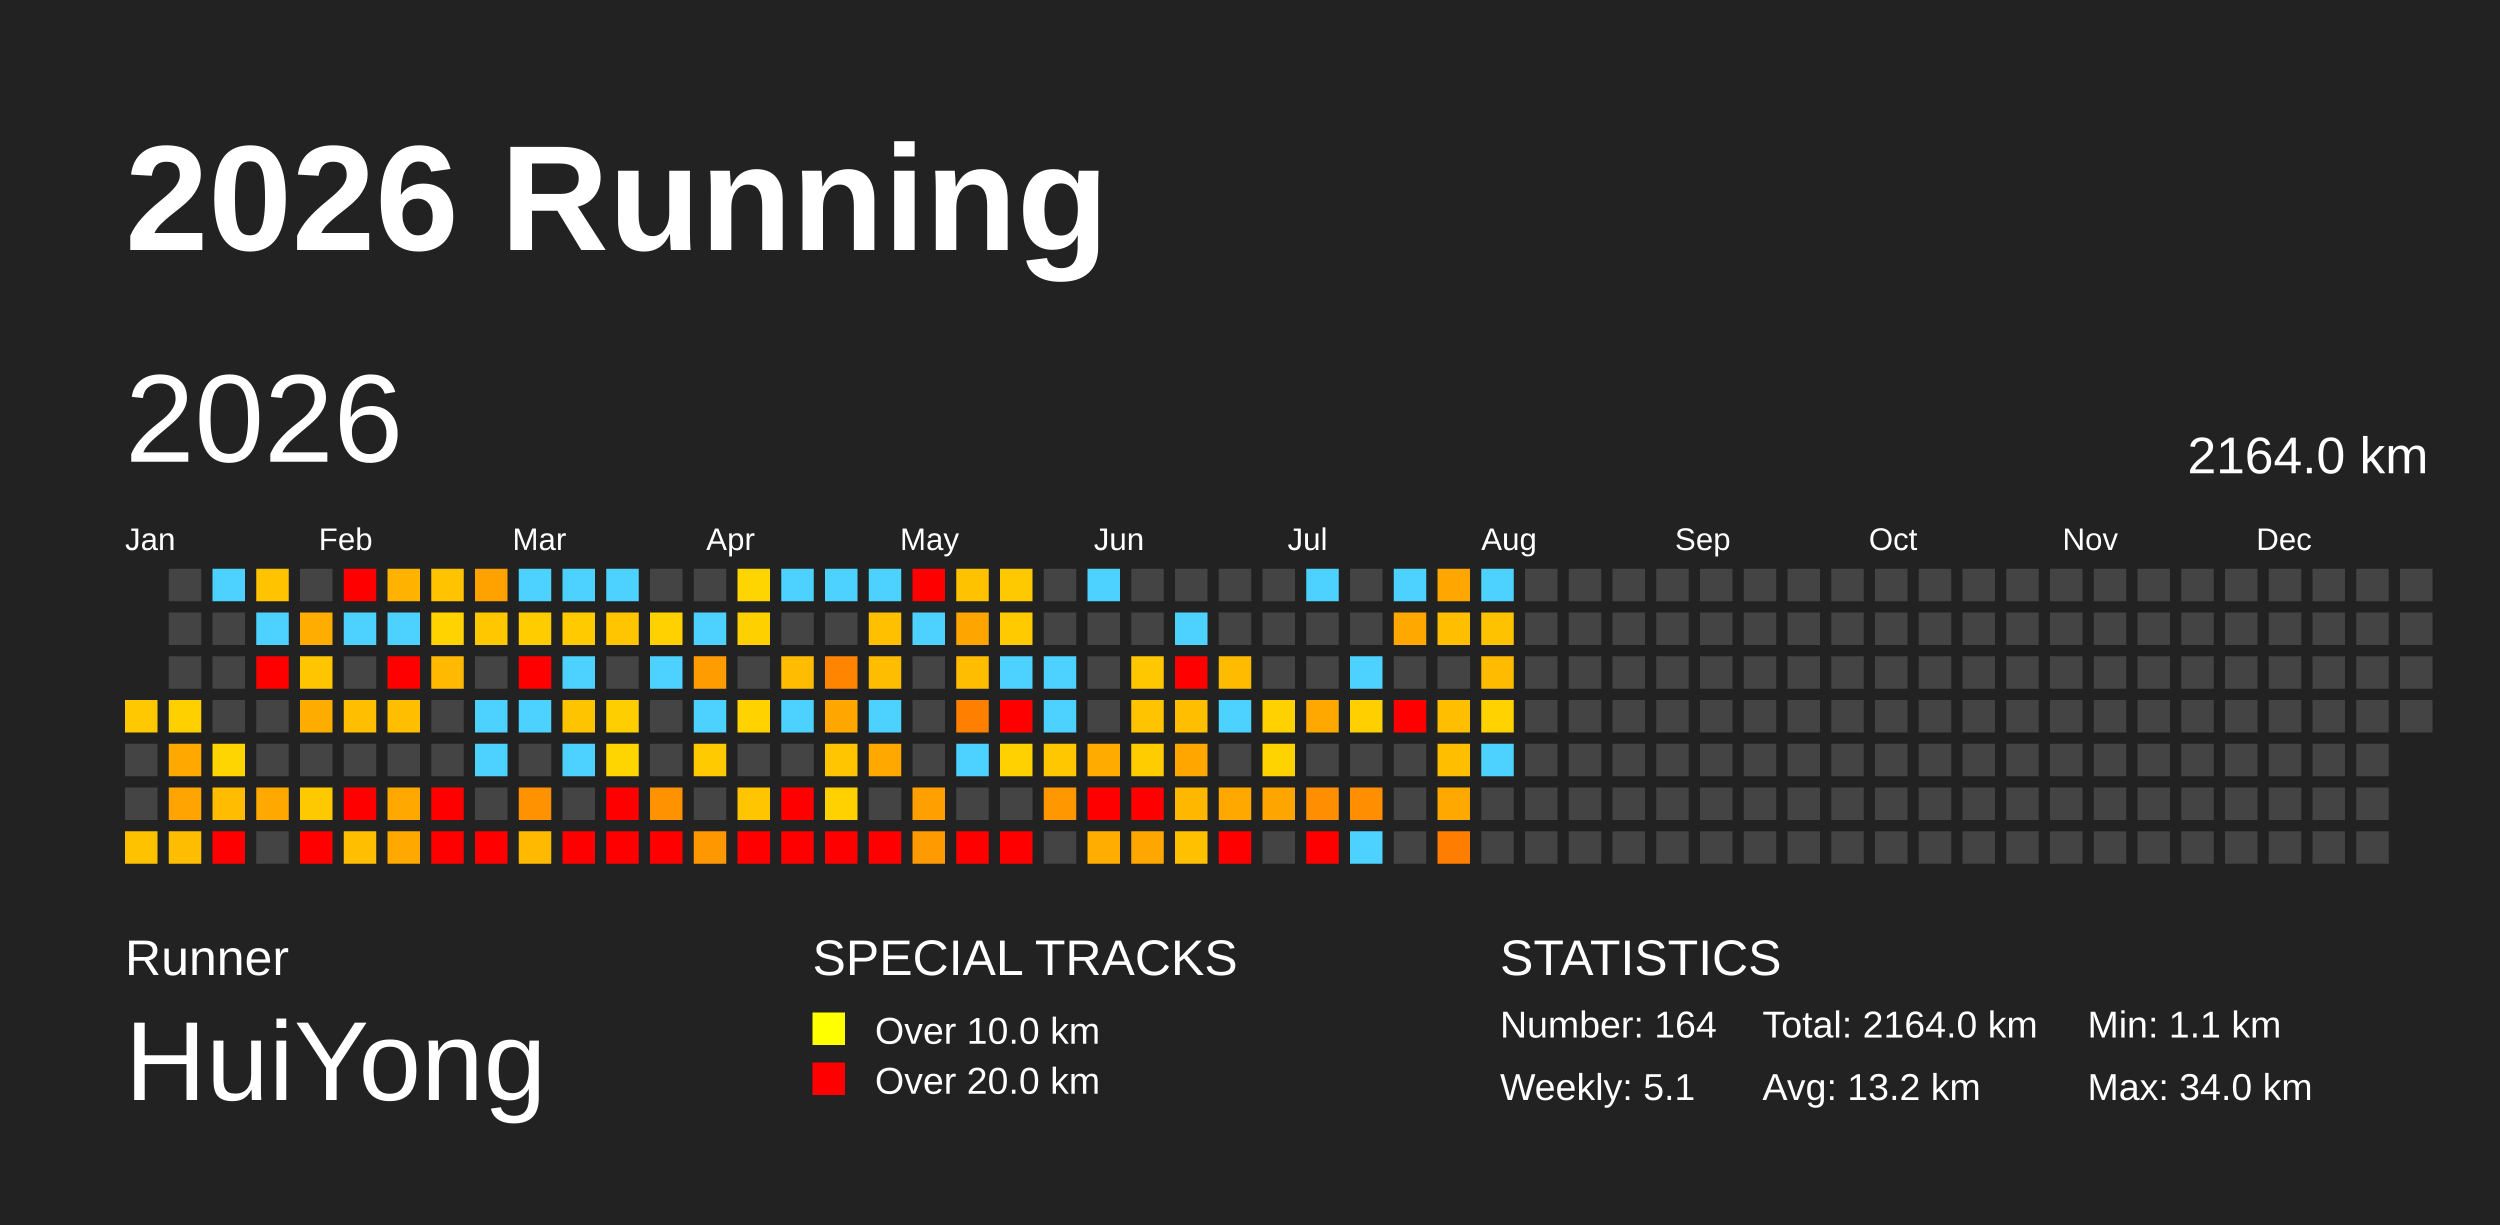
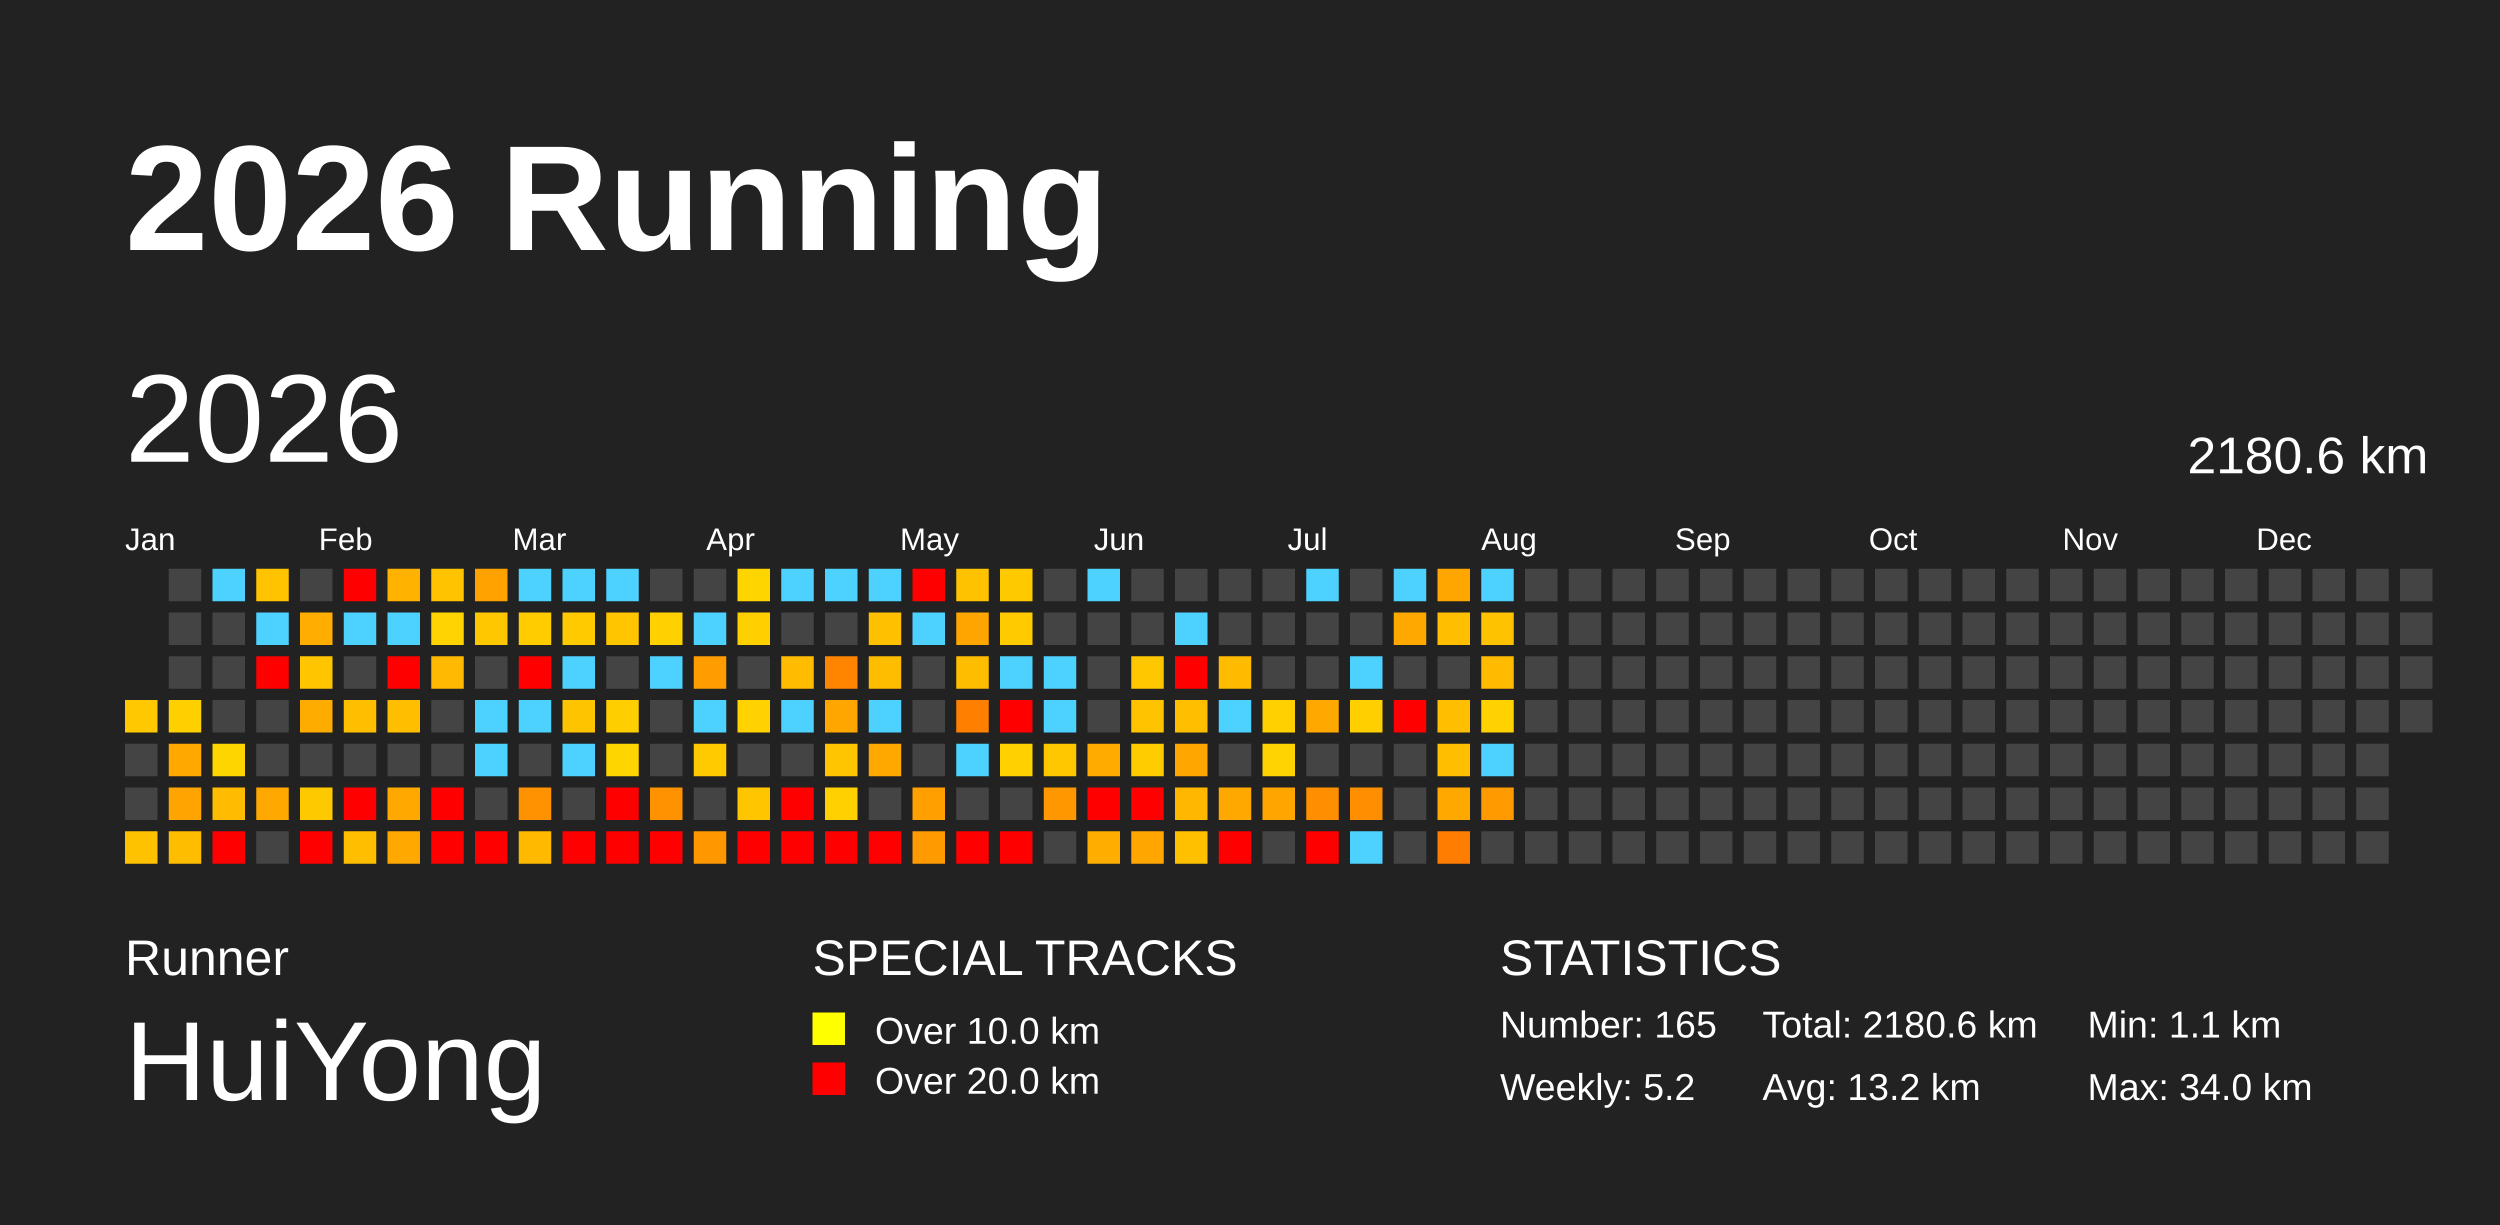
<svg xmlns="http://www.w3.org/2000/svg" baseProfile="full" height="98mm" version="1.1" viewBox="0,0,200,98" width="200mm">
  <defs />
  <rect fill="#222222" height="98" width="200" x="0" y="0" />
  <text fill="#FFFFFF" style="font-size:12px; font-family:Arial; font-weight:bold;" x="10" y="20">2026 Running</text>
  <text fill="#FFFFFF" style="font-size:4px; font-family:Arial" x="10" y="78">Runner</text>
  <text fill="#FFFFFF" style="font-size:9px; font-family:Arial" x="10" y="88">HuiYong</text>
  <text fill="#FFFFFF" style="font-size:4px; font-family:Arial" x="65" y="78">SPECIAL TRACKS</text>
  <rect fill="yellow" height="2.6" width="2.6" x="65" y="81" />
  <text fill="#FFFFFF" style="font-size:3px; font-family:Arial" x="70" y="83.5">Over 10.0 km</text>
  <rect fill="red" height="2.6" width="2.6" x="65" y="85" />
  <text fill="#FFFFFF" style="font-size:3px; font-family:Arial" x="70" y="87.5">Over 20.0 km</text>
  <text fill="#FFFFFF" style="font-size:4px; font-family:Arial" x="120" y="78">STATISTICS</text>
-   <text fill="#FFFFFF" style="font-size:3px; font-family:Arial" x="120" y="83">Number: 164</text>
-   <text fill="#FFFFFF" style="font-size:3px; font-family:Arial" x="120" y="88">Weekly: 5.1</text>
-   <text fill="#FFFFFF" style="font-size:3px; font-family:Arial" x="141" y="83">Total: 2164.0 km</text>
+   <text fill="#FFFFFF" style="font-size:3px; font-family:Arial" x="120" y="83">Number: 165</text>
+   <text fill="#FFFFFF" style="font-size:3px; font-family:Arial" x="120" y="88">Weekly: 5.2</text>
+   <text fill="#FFFFFF" style="font-size:3px; font-family:Arial" x="141" y="83">Total: 2180.6 km</text>
  <text fill="#FFFFFF" style="font-size:3px; font-family:Arial" x="141" y="88">Avg: 13.2 km</text>
  <text fill="#FFFFFF" style="font-size:3px; font-family:Arial" x="167" y="83">Min: 1.1 km</text>
  <text fill="#FFFFFF" style="font-size:3px; font-family:Arial" x="167" y="88">Max: 34.0 km</text>
  <text dominant-baseline="hanging" fill="#FFFFFF" style="font-size:10.0px; font-family:Arial;" x="10" y="30">2026</text>
-   <text dominant-baseline="hanging" fill="#FFFFFF" style="font-size:4.125px; font-family:Arial;" x="175" y="35">2164.0 km</text>
+   <text dominant-baseline="hanging" fill="#FFFFFF" style="font-size:4.125px; font-family:Arial;" x="175" y="35">2180.6 km</text>
  <text fill="#FFFFFF" style="font-size:2.5px; font-family:Arial" x="10.0" y="44">Jan</text>
  <text fill="#FFFFFF" style="font-size:2.5px; font-family:Arial" x="25.5" y="44">Feb</text>
  <text fill="#FFFFFF" style="font-size:2.5px; font-family:Arial" x="41.0" y="44">Mar</text>
  <text fill="#FFFFFF" style="font-size:2.5px; font-family:Arial" x="56.5" y="44">Apr</text>
  <text fill="#FFFFFF" style="font-size:2.5px; font-family:Arial" x="72.0" y="44">May</text>
  <text fill="#FFFFFF" style="font-size:2.5px; font-family:Arial" x="87.5" y="44">Jun</text>
  <text fill="#FFFFFF" style="font-size:2.5px; font-family:Arial" x="103.0" y="44">Jul</text>
  <text fill="#FFFFFF" style="font-size:2.5px; font-family:Arial" x="118.5" y="44">Aug</text>
  <text fill="#FFFFFF" style="font-size:2.5px; font-family:Arial" x="134.0" y="44">Sep</text>
  <text fill="#FFFFFF" style="font-size:2.5px; font-family:Arial" x="149.5" y="44">Oct</text>
  <text fill="#FFFFFF" style="font-size:2.5px; font-family:Arial" x="165.0" y="44">Nov</text>
  <text fill="#FFFFFF" style="font-size:2.5px; font-family:Arial" x="180.5" y="44">Dec</text>
  <rect fill="#ffc800" height="2.6" width="2.6" x="10.0" y="56.0" />
  <rect fill="#444444" height="2.6" width="2.6" x="10.0" y="59.5" />
  <rect fill="#444444" height="2.6" width="2.6" x="10.0" y="63.0" />
  <rect fill="#ffc200" height="2.6" width="2.6" x="10.0" y="66.5" />
  <rect fill="#444444" height="2.6" width="2.6" x="13.5" y="45.5" />
  <rect fill="#444444" height="2.6" width="2.6" x="13.5" y="49.0" />
  <rect fill="#444444" height="2.6" width="2.6" x="13.5" y="52.5" />
  <rect fill="#ffd000" height="2.6" width="2.6" x="13.5" y="56.0" />
  <rect fill="#ffa800" height="2.6" width="2.6" x="13.5" y="59.5" />
  <rect fill="#ffa400" height="2.6" width="2.6" x="13.5" y="63.0" />
  <rect fill="#ffbd00" height="2.6" width="2.6" x="13.5" y="66.5" />
  <rect fill="#4dd2ff" height="2.6" width="2.6" x="17.0" y="45.5" />
  <rect fill="#444444" height="2.6" width="2.6" x="17.0" y="49.0" />
  <rect fill="#444444" height="2.6" width="2.6" x="17.0" y="52.5" />
  <rect fill="#444444" height="2.6" width="2.6" x="17.0" y="56.0" />
  <rect fill="#ffd500" height="2.6" width="2.6" x="17.0" y="59.5" />
  <rect fill="#ffbc00" height="2.6" width="2.6" x="17.0" y="63.0" />
  <rect fill="red" height="2.6" width="2.6" x="17.0" y="66.5" />
  <rect fill="#ffc300" height="2.6" width="2.6" x="20.5" y="45.5" />
  <rect fill="#4dd2ff" height="2.6" width="2.6" x="20.5" y="49.0" />
  <rect fill="red" height="2.6" width="2.6" x="20.5" y="52.5" />
  <rect fill="#444444" height="2.6" width="2.6" x="20.5" y="56.0" />
  <rect fill="#444444" height="2.6" width="2.6" x="20.5" y="59.5" />
  <rect fill="#ffa800" height="2.6" width="2.6" x="20.5" y="63.0" />
  <rect fill="#444444" height="2.6" width="2.6" x="20.5" y="66.5" />
  <rect fill="#444444" height="2.6" width="2.6" x="24.0" y="45.5" />
  <rect fill="#ffad00" height="2.6" width="2.6" x="24.0" y="49.0" />
  <rect fill="#ffc600" height="2.6" width="2.6" x="24.0" y="52.5" />
  <rect fill="#ffac00" height="2.6" width="2.6" x="24.0" y="56.0" />
  <rect fill="#444444" height="2.6" width="2.6" x="24.0" y="59.5" />
  <rect fill="#ffc900" height="2.6" width="2.6" x="24.0" y="63.0" />
  <rect fill="red" height="2.6" width="2.6" x="24.0" y="66.5" />
  <rect fill="red" height="2.6" width="2.6" x="27.5" y="45.5" />
  <rect fill="#4dd2ff" height="2.6" width="2.6" x="27.5" y="49.0" />
  <rect fill="#444444" height="2.6" width="2.6" x="27.5" y="52.5" />
  <rect fill="#ffbe00" height="2.6" width="2.6" x="27.5" y="56.0" />
  <rect fill="#444444" height="2.6" width="2.6" x="27.5" y="59.5" />
  <rect fill="red" height="2.6" width="2.6" x="27.5" y="63.0" />
  <rect fill="#ffbf00" height="2.6" width="2.6" x="27.5" y="66.5" />
  <rect fill="#ffb200" height="2.6" width="2.6" x="31.0" y="45.5" />
  <rect fill="#4dd2ff" height="2.6" width="2.6" x="31.0" y="49.0" />
  <rect fill="red" height="2.6" width="2.6" x="31.0" y="52.5" />
  <rect fill="#ffbe00" height="2.6" width="2.6" x="31.0" y="56.0" />
  <rect fill="#444444" height="2.6" width="2.6" x="31.0" y="59.5" />
  <rect fill="#ffa900" height="2.6" width="2.6" x="31.0" y="63.0" />
  <rect fill="#ffa800" height="2.6" width="2.6" x="31.0" y="66.5" />
  <rect fill="#ffc300" height="2.6" width="2.6" x="34.5" y="45.5" />
  <rect fill="#ffd300" height="2.6" width="2.6" x="34.5" y="49.0" />
  <rect fill="#ffb900" height="2.6" width="2.6" x="34.5" y="52.5" />
  <rect fill="#444444" height="2.6" width="2.6" x="34.5" y="56.0" />
  <rect fill="#444444" height="2.6" width="2.6" x="34.5" y="59.5" />
  <rect fill="red" height="2.6" width="2.6" x="34.5" y="63.0" />
  <rect fill="red" height="2.6" width="2.6" x="34.5" y="66.5" />
  <rect fill="#ffa200" height="2.6" width="2.6" x="38.0" y="45.5" />
  <rect fill="#ffc700" height="2.6" width="2.6" x="38.0" y="49.0" />
  <rect fill="#444444" height="2.6" width="2.6" x="38.0" y="52.5" />
  <rect fill="#4dd2ff" height="2.6" width="2.6" x="38.0" y="56.0" />
  <rect fill="#4dd2ff" height="2.6" width="2.6" x="38.0" y="59.5" />
  <rect fill="#444444" height="2.6" width="2.6" x="38.0" y="63.0" />
  <rect fill="red" height="2.6" width="2.6" x="38.0" y="66.5" />
  <rect fill="#4dd2ff" height="2.6" width="2.6" x="41.5" y="45.5" />
  <rect fill="#ffcc00" height="2.6" width="2.6" x="41.5" y="49.0" />
  <rect fill="red" height="2.6" width="2.6" x="41.5" y="52.5" />
  <rect fill="#4dd2ff" height="2.6" width="2.6" x="41.5" y="56.0" />
  <rect fill="#444444" height="2.6" width="2.6" x="41.5" y="59.5" />
  <rect fill="#ff9200" height="2.6" width="2.6" x="41.5" y="63.0" />
  <rect fill="#ffba00" height="2.6" width="2.6" x="41.5" y="66.5" />
  <rect fill="#4dd2ff" height="2.6" width="2.6" x="45.0" y="45.5" />
  <rect fill="#ffcb00" height="2.6" width="2.6" x="45.0" y="49.0" />
  <rect fill="#4dd2ff" height="2.6" width="2.6" x="45.0" y="52.5" />
  <rect fill="#ffc400" height="2.6" width="2.6" x="45.0" y="56.0" />
  <rect fill="#4dd2ff" height="2.6" width="2.6" x="45.0" y="59.5" />
  <rect fill="#444444" height="2.6" width="2.6" x="45.0" y="63.0" />
  <rect fill="red" height="2.6" width="2.6" x="45.0" y="66.5" />
  <rect fill="#4dd2ff" height="2.6" width="2.6" x="48.5" y="45.5" />
  <rect fill="#ffc600" height="2.6" width="2.6" x="48.5" y="49.0" />
  <rect fill="#444444" height="2.6" width="2.6" x="48.5" y="52.5" />
  <rect fill="#ffce00" height="2.6" width="2.6" x="48.5" y="56.0" />
  <rect fill="#ffd500" height="2.6" width="2.6" x="48.5" y="59.5" />
  <rect fill="red" height="2.6" width="2.6" x="48.5" y="63.0" />
  <rect fill="red" height="2.6" width="2.6" x="48.5" y="66.5" />
  <rect fill="#444444" height="2.6" width="2.6" x="52.0" y="45.5" />
  <rect fill="#ffd100" height="2.6" width="2.6" x="52.0" y="49.0" />
  <rect fill="#4dd2ff" height="2.6" width="2.6" x="52.0" y="52.5" />
  <rect fill="#444444" height="2.6" width="2.6" x="52.0" y="56.0" />
  <rect fill="#444444" height="2.6" width="2.6" x="52.0" y="59.5" />
  <rect fill="#ff9200" height="2.6" width="2.6" x="52.0" y="63.0" />
  <rect fill="red" height="2.6" width="2.6" x="52.0" y="66.5" />
  <rect fill="#444444" height="2.6" width="2.6" x="55.5" y="45.5" />
  <rect fill="#4dd2ff" height="2.6" width="2.6" x="55.5" y="49.0" />
  <rect fill="#ff9d00" height="2.6" width="2.6" x="55.5" y="52.5" />
  <rect fill="#4dd2ff" height="2.6" width="2.6" x="55.5" y="56.0" />
  <rect fill="#ffcb00" height="2.6" width="2.6" x="55.5" y="59.5" />
  <rect fill="#444444" height="2.6" width="2.6" x="55.5" y="63.0" />
  <rect fill="#ff9700" height="2.6" width="2.6" x="55.5" y="66.5" />
  <rect fill="#ffd500" height="2.6" width="2.6" x="59.0" y="45.5" />
  <rect fill="#ffd000" height="2.6" width="2.6" x="59.0" y="49.0" />
  <rect fill="#444444" height="2.6" width="2.6" x="59.0" y="52.5" />
  <rect fill="#ffd200" height="2.6" width="2.6" x="59.0" y="56.0" />
  <rect fill="#444444" height="2.6" width="2.6" x="59.0" y="59.5" />
  <rect fill="#ffc600" height="2.6" width="2.6" x="59.0" y="63.0" />
  <rect fill="red" height="2.6" width="2.6" x="59.0" y="66.5" />
  <rect fill="#4dd2ff" height="2.6" width="2.6" x="62.5" y="45.5" />
  <rect fill="#444444" height="2.6" width="2.6" x="62.5" y="49.0" />
  <rect fill="#ffbc00" height="2.6" width="2.6" x="62.5" y="52.5" />
  <rect fill="#4dd2ff" height="2.6" width="2.6" x="62.5" y="56.0" />
  <rect fill="#444444" height="2.6" width="2.6" x="62.5" y="59.5" />
  <rect fill="red" height="2.6" width="2.6" x="62.5" y="63.0" />
  <rect fill="red" height="2.6" width="2.6" x="62.5" y="66.5" />
  <rect fill="#4dd2ff" height="2.6" width="2.6" x="66.0" y="45.5" />
  <rect fill="#444444" height="2.6" width="2.6" x="66.0" y="49.0" />
  <rect fill="#ff8400" height="2.6" width="2.6" x="66.0" y="52.5" />
  <rect fill="#ffa600" height="2.6" width="2.6" x="66.0" y="56.0" />
  <rect fill="#ffc500" height="2.6" width="2.6" x="66.0" y="59.5" />
  <rect fill="#ffd100" height="2.6" width="2.6" x="66.0" y="63.0" />
  <rect fill="red" height="2.6" width="2.6" x="66.0" y="66.5" />
  <rect fill="#4dd2ff" height="2.6" width="2.6" x="69.5" y="45.5" />
  <rect fill="#ffc000" height="2.6" width="2.6" x="69.5" y="49.0" />
  <rect fill="#ffbd00" height="2.6" width="2.6" x="69.5" y="52.5" />
  <rect fill="#4dd2ff" height="2.6" width="2.6" x="69.5" y="56.0" />
  <rect fill="#ffa900" height="2.6" width="2.6" x="69.5" y="59.5" />
  <rect fill="#444444" height="2.6" width="2.6" x="69.5" y="63.0" />
  <rect fill="red" height="2.6" width="2.6" x="69.5" y="66.5" />
  <rect fill="red" height="2.6" width="2.6" x="73.0" y="45.5" />
  <rect fill="#4dd2ff" height="2.6" width="2.6" x="73.0" y="49.0" />
  <rect fill="#444444" height="2.6" width="2.6" x="73.0" y="52.5" />
  <rect fill="#444444" height="2.6" width="2.6" x="73.0" y="56.0" />
  <rect fill="#444444" height="2.6" width="2.6" x="73.0" y="59.5" />
  <rect fill="#ffa000" height="2.6" width="2.6" x="73.0" y="63.0" />
  <rect fill="#ff9a00" height="2.6" width="2.6" x="73.0" y="66.5" />
  <rect fill="#ffc200" height="2.6" width="2.6" x="76.5" y="45.5" />
  <rect fill="#ffa500" height="2.6" width="2.6" x="76.5" y="49.0" />
  <rect fill="#ffbd00" height="2.6" width="2.6" x="76.5" y="52.5" />
  <rect fill="#ff8000" height="2.6" width="2.6" x="76.5" y="56.0" />
  <rect fill="#4dd2ff" height="2.6" width="2.6" x="76.5" y="59.5" />
  <rect fill="#444444" height="2.6" width="2.6" x="76.5" y="63.0" />
  <rect fill="red" height="2.6" width="2.6" x="76.5" y="66.5" />
  <rect fill="#ffc900" height="2.6" width="2.6" x="80.0" y="45.5" />
  <rect fill="#ffca00" height="2.6" width="2.6" x="80.0" y="49.0" />
  <rect fill="#4dd2ff" height="2.6" width="2.6" x="80.0" y="52.5" />
  <rect fill="red" height="2.6" width="2.6" x="80.0" y="56.0" />
  <rect fill="#ffd100" height="2.6" width="2.6" x="80.0" y="59.5" />
  <rect fill="#444444" height="2.6" width="2.6" x="80.0" y="63.0" />
  <rect fill="red" height="2.6" width="2.6" x="80.0" y="66.5" />
  <rect fill="#444444" height="2.6" width="2.6" x="83.5" y="45.5" />
  <rect fill="#444444" height="2.6" width="2.6" x="83.5" y="49.0" />
  <rect fill="#4dd2ff" height="2.6" width="2.6" x="83.5" y="52.5" />
  <rect fill="#4dd2ff" height="2.6" width="2.6" x="83.5" y="56.0" />
  <rect fill="#ffc700" height="2.6" width="2.6" x="83.5" y="59.5" />
  <rect fill="#ff9700" height="2.6" width="2.6" x="83.5" y="63.0" />
  <rect fill="#444444" height="2.6" width="2.6" x="83.5" y="66.5" />
  <rect fill="#4dd2ff" height="2.6" width="2.6" x="87.0" y="45.5" />
  <rect fill="#444444" height="2.6" width="2.6" x="87.0" y="49.0" />
  <rect fill="#444444" height="2.6" width="2.6" x="87.0" y="52.5" />
  <rect fill="#444444" height="2.6" width="2.6" x="87.0" y="56.0" />
  <rect fill="#ffab00" height="2.6" width="2.6" x="87.0" y="59.5" />
  <rect fill="red" height="2.6" width="2.6" x="87.0" y="63.0" />
  <rect fill="#ffae00" height="2.6" width="2.6" x="87.0" y="66.5" />
  <rect fill="#444444" height="2.6" width="2.6" x="90.5" y="45.5" />
  <rect fill="#444444" height="2.6" width="2.6" x="90.5" y="49.0" />
  <rect fill="#ffc700" height="2.6" width="2.6" x="90.5" y="52.5" />
  <rect fill="#ffc300" height="2.6" width="2.6" x="90.5" y="56.0" />
  <rect fill="#ffcc00" height="2.6" width="2.6" x="90.5" y="59.5" />
  <rect fill="red" height="2.6" width="2.6" x="90.5" y="63.0" />
  <rect fill="#ffa600" height="2.6" width="2.6" x="90.5" y="66.5" />
  <rect fill="#444444" height="2.6" width="2.6" x="94.0" y="45.5" />
  <rect fill="#4dd2ff" height="2.6" width="2.6" x="94.0" y="49.0" />
  <rect fill="red" height="2.6" width="2.6" x="94.0" y="52.5" />
  <rect fill="#ffbf00" height="2.6" width="2.6" x="94.0" y="56.0" />
  <rect fill="#ffa700" height="2.6" width="2.6" x="94.0" y="59.5" />
  <rect fill="#ffb700" height="2.6" width="2.6" x="94.0" y="63.0" />
  <rect fill="#ffc000" height="2.6" width="2.6" x="94.0" y="66.5" />
  <rect fill="#444444" height="2.6" width="2.6" x="97.5" y="45.5" />
  <rect fill="#444444" height="2.6" width="2.6" x="97.5" y="49.0" />
  <rect fill="#ffbb00" height="2.6" width="2.6" x="97.5" y="52.5" />
  <rect fill="#4dd2ff" height="2.6" width="2.6" x="97.5" y="56.0" />
  <rect fill="#444444" height="2.6" width="2.6" x="97.5" y="59.5" />
  <rect fill="#ffa900" height="2.6" width="2.6" x="97.5" y="63.0" />
  <rect fill="red" height="2.6" width="2.6" x="97.5" y="66.5" />
  <rect fill="#444444" height="2.6" width="2.6" x="101.0" y="45.5" />
  <rect fill="#444444" height="2.6" width="2.6" x="101.0" y="49.0" />
  <rect fill="#444444" height="2.6" width="2.6" x="101.0" y="52.5" />
  <rect fill="#ffd100" height="2.6" width="2.6" x="101.0" y="56.0" />
  <rect fill="#ffd300" height="2.6" width="2.6" x="101.0" y="59.5" />
  <rect fill="#ffa500" height="2.6" width="2.6" x="101.0" y="63.0" />
  <rect fill="#444444" height="2.6" width="2.6" x="101.0" y="66.5" />
  <rect fill="#4dd2ff" height="2.6" width="2.6" x="104.5" y="45.5" />
  <rect fill="#444444" height="2.6" width="2.6" x="104.5" y="49.0" />
  <rect fill="#444444" height="2.6" width="2.6" x="104.5" y="52.5" />
  <rect fill="#ffa800" height="2.6" width="2.6" x="104.5" y="56.0" />
  <rect fill="#444444" height="2.6" width="2.6" x="104.5" y="59.5" />
  <rect fill="#ff8f00" height="2.6" width="2.6" x="104.5" y="63.0" />
  <rect fill="red" height="2.6" width="2.6" x="104.5" y="66.5" />
  <rect fill="#444444" height="2.6" width="2.6" x="108.0" y="45.5" />
  <rect fill="#444444" height="2.6" width="2.6" x="108.0" y="49.0" />
  <rect fill="#4dd2ff" height="2.6" width="2.6" x="108.0" y="52.5" />
  <rect fill="#ffcf00" height="2.6" width="2.6" x="108.0" y="56.0" />
  <rect fill="#444444" height="2.6" width="2.6" x="108.0" y="59.5" />
  <rect fill="#ff8e00" height="2.6" width="2.6" x="108.0" y="63.0" />
  <rect fill="#4dd2ff" height="2.6" width="2.6" x="108.0" y="66.5" />
  <rect fill="#4dd2ff" height="2.6" width="2.6" x="111.5" y="45.5" />
  <rect fill="#ffa900" height="2.6" width="2.6" x="111.5" y="49.0" />
  <rect fill="#444444" height="2.6" width="2.6" x="111.5" y="52.5" />
  <rect fill="red" height="2.6" width="2.6" x="111.5" y="56.0" />
  <rect fill="#444444" height="2.6" width="2.6" x="111.5" y="59.5" />
  <rect fill="#444444" height="2.6" width="2.6" x="111.5" y="63.0" />
  <rect fill="#444444" height="2.6" width="2.6" x="111.5" y="66.5" />
  <rect fill="#ffa700" height="2.6" width="2.6" x="115.0" y="45.5" />
  <rect fill="#ffbe00" height="2.6" width="2.6" x="115.0" y="49.0" />
  <rect fill="#444444" height="2.6" width="2.6" x="115.0" y="52.5" />
  <rect fill="#ffbe00" height="2.6" width="2.6" x="115.0" y="56.0" />
  <rect fill="#ffbe00" height="2.6" width="2.6" x="115.0" y="59.5" />
  <rect fill="#ffa800" height="2.6" width="2.6" x="115.0" y="63.0" />
  <rect fill="#ff7d00" height="2.6" width="2.6" x="115.0" y="66.5" />
  <rect fill="#4dd2ff" height="2.6" width="2.6" x="118.5" y="45.5" />
  <rect fill="#ffc200" height="2.6" width="2.6" x="118.5" y="49.0" />
  <rect fill="#ffbb00" height="2.6" width="2.6" x="118.5" y="52.5" />
  <rect fill="#ffd200" height="2.6" width="2.6" x="118.5" y="56.0" />
  <rect fill="#4dd2ff" height="2.6" width="2.6" x="118.5" y="59.5" />
-   <rect fill="#444444" height="2.6" width="2.6" x="118.5" y="63.0" />
+   <rect fill="#ff9a00" height="2.6" width="2.6" x="118.5" y="63.0" />
  <rect fill="#444444" height="2.6" width="2.6" x="118.5" y="66.5" />
  <rect fill="#444444" height="2.6" width="2.6" x="122.0" y="45.5" />
  <rect fill="#444444" height="2.6" width="2.6" x="122.0" y="49.0" />
  <rect fill="#444444" height="2.6" width="2.6" x="122.0" y="52.5" />
  <rect fill="#444444" height="2.6" width="2.6" x="122.0" y="56.0" />
  <rect fill="#444444" height="2.6" width="2.6" x="122.0" y="59.5" />
  <rect fill="#444444" height="2.6" width="2.6" x="122.0" y="63.0" />
  <rect fill="#444444" height="2.6" width="2.6" x="122.0" y="66.5" />
  <rect fill="#444444" height="2.6" width="2.6" x="125.5" y="45.5" />
  <rect fill="#444444" height="2.6" width="2.6" x="125.5" y="49.0" />
  <rect fill="#444444" height="2.6" width="2.6" x="125.5" y="52.5" />
  <rect fill="#444444" height="2.6" width="2.6" x="125.5" y="56.0" />
  <rect fill="#444444" height="2.6" width="2.6" x="125.5" y="59.5" />
  <rect fill="#444444" height="2.6" width="2.6" x="125.5" y="63.0" />
  <rect fill="#444444" height="2.6" width="2.6" x="125.5" y="66.5" />
  <rect fill="#444444" height="2.6" width="2.6" x="129.0" y="45.5" />
  <rect fill="#444444" height="2.6" width="2.6" x="129.0" y="49.0" />
  <rect fill="#444444" height="2.6" width="2.6" x="129.0" y="52.5" />
  <rect fill="#444444" height="2.6" width="2.6" x="129.0" y="56.0" />
  <rect fill="#444444" height="2.6" width="2.6" x="129.0" y="59.5" />
  <rect fill="#444444" height="2.6" width="2.6" x="129.0" y="63.0" />
  <rect fill="#444444" height="2.6" width="2.6" x="129.0" y="66.5" />
  <rect fill="#444444" height="2.6" width="2.6" x="132.5" y="45.5" />
  <rect fill="#444444" height="2.6" width="2.6" x="132.5" y="49.0" />
  <rect fill="#444444" height="2.6" width="2.6" x="132.5" y="52.5" />
  <rect fill="#444444" height="2.6" width="2.6" x="132.5" y="56.0" />
  <rect fill="#444444" height="2.6" width="2.6" x="132.5" y="59.5" />
  <rect fill="#444444" height="2.6" width="2.6" x="132.5" y="63.0" />
  <rect fill="#444444" height="2.6" width="2.6" x="132.5" y="66.5" />
  <rect fill="#444444" height="2.6" width="2.6" x="136.0" y="45.5" />
  <rect fill="#444444" height="2.6" width="2.6" x="136.0" y="49.0" />
  <rect fill="#444444" height="2.6" width="2.6" x="136.0" y="52.5" />
  <rect fill="#444444" height="2.6" width="2.6" x="136.0" y="56.0" />
  <rect fill="#444444" height="2.6" width="2.6" x="136.0" y="59.5" />
  <rect fill="#444444" height="2.6" width="2.6" x="136.0" y="63.0" />
  <rect fill="#444444" height="2.6" width="2.6" x="136.0" y="66.5" />
  <rect fill="#444444" height="2.6" width="2.6" x="139.5" y="45.5" />
  <rect fill="#444444" height="2.6" width="2.6" x="139.5" y="49.0" />
  <rect fill="#444444" height="2.6" width="2.6" x="139.5" y="52.5" />
  <rect fill="#444444" height="2.6" width="2.6" x="139.5" y="56.0" />
  <rect fill="#444444" height="2.6" width="2.6" x="139.5" y="59.5" />
  <rect fill="#444444" height="2.6" width="2.6" x="139.5" y="63.0" />
  <rect fill="#444444" height="2.6" width="2.6" x="139.5" y="66.5" />
  <rect fill="#444444" height="2.6" width="2.6" x="143.0" y="45.5" />
  <rect fill="#444444" height="2.6" width="2.6" x="143.0" y="49.0" />
  <rect fill="#444444" height="2.6" width="2.6" x="143.0" y="52.5" />
  <rect fill="#444444" height="2.6" width="2.6" x="143.0" y="56.0" />
  <rect fill="#444444" height="2.6" width="2.6" x="143.0" y="59.5" />
  <rect fill="#444444" height="2.6" width="2.6" x="143.0" y="63.0" />
  <rect fill="#444444" height="2.6" width="2.6" x="143.0" y="66.5" />
  <rect fill="#444444" height="2.6" width="2.6" x="146.5" y="45.5" />
  <rect fill="#444444" height="2.6" width="2.6" x="146.5" y="49.0" />
  <rect fill="#444444" height="2.6" width="2.6" x="146.5" y="52.5" />
  <rect fill="#444444" height="2.6" width="2.6" x="146.5" y="56.0" />
  <rect fill="#444444" height="2.6" width="2.6" x="146.5" y="59.5" />
  <rect fill="#444444" height="2.6" width="2.6" x="146.5" y="63.0" />
  <rect fill="#444444" height="2.6" width="2.6" x="146.5" y="66.5" />
  <rect fill="#444444" height="2.6" width="2.6" x="150.0" y="45.5" />
  <rect fill="#444444" height="2.6" width="2.6" x="150.0" y="49.0" />
  <rect fill="#444444" height="2.6" width="2.6" x="150.0" y="52.5" />
  <rect fill="#444444" height="2.6" width="2.6" x="150.0" y="56.0" />
  <rect fill="#444444" height="2.6" width="2.6" x="150.0" y="59.5" />
  <rect fill="#444444" height="2.6" width="2.6" x="150.0" y="63.0" />
  <rect fill="#444444" height="2.6" width="2.6" x="150.0" y="66.5" />
  <rect fill="#444444" height="2.6" width="2.6" x="153.5" y="45.5" />
  <rect fill="#444444" height="2.6" width="2.6" x="153.5" y="49.0" />
  <rect fill="#444444" height="2.6" width="2.6" x="153.5" y="52.5" />
  <rect fill="#444444" height="2.6" width="2.6" x="153.5" y="56.0" />
  <rect fill="#444444" height="2.6" width="2.6" x="153.5" y="59.5" />
  <rect fill="#444444" height="2.6" width="2.6" x="153.5" y="63.0" />
  <rect fill="#444444" height="2.6" width="2.6" x="153.5" y="66.5" />
  <rect fill="#444444" height="2.6" width="2.6" x="157.0" y="45.5" />
  <rect fill="#444444" height="2.6" width="2.6" x="157.0" y="49.0" />
  <rect fill="#444444" height="2.6" width="2.6" x="157.0" y="52.5" />
  <rect fill="#444444" height="2.6" width="2.6" x="157.0" y="56.0" />
  <rect fill="#444444" height="2.6" width="2.6" x="157.0" y="59.5" />
  <rect fill="#444444" height="2.6" width="2.6" x="157.0" y="63.0" />
  <rect fill="#444444" height="2.6" width="2.6" x="157.0" y="66.5" />
  <rect fill="#444444" height="2.6" width="2.6" x="160.5" y="45.5" />
  <rect fill="#444444" height="2.6" width="2.6" x="160.5" y="49.0" />
  <rect fill="#444444" height="2.6" width="2.6" x="160.5" y="52.5" />
  <rect fill="#444444" height="2.6" width="2.6" x="160.5" y="56.0" />
  <rect fill="#444444" height="2.6" width="2.6" x="160.5" y="59.5" />
  <rect fill="#444444" height="2.6" width="2.6" x="160.5" y="63.0" />
  <rect fill="#444444" height="2.6" width="2.6" x="160.5" y="66.5" />
  <rect fill="#444444" height="2.6" width="2.6" x="164.0" y="45.5" />
  <rect fill="#444444" height="2.6" width="2.6" x="164.0" y="49.0" />
  <rect fill="#444444" height="2.6" width="2.6" x="164.0" y="52.5" />
  <rect fill="#444444" height="2.6" width="2.6" x="164.0" y="56.0" />
  <rect fill="#444444" height="2.6" width="2.6" x="164.0" y="59.5" />
  <rect fill="#444444" height="2.6" width="2.6" x="164.0" y="63.0" />
  <rect fill="#444444" height="2.6" width="2.6" x="164.0" y="66.5" />
  <rect fill="#444444" height="2.6" width="2.6" x="167.5" y="45.5" />
  <rect fill="#444444" height="2.6" width="2.6" x="167.5" y="49.0" />
  <rect fill="#444444" height="2.6" width="2.6" x="167.5" y="52.5" />
  <rect fill="#444444" height="2.6" width="2.6" x="167.5" y="56.0" />
  <rect fill="#444444" height="2.6" width="2.6" x="167.5" y="59.5" />
  <rect fill="#444444" height="2.6" width="2.6" x="167.5" y="63.0" />
  <rect fill="#444444" height="2.6" width="2.6" x="167.5" y="66.5" />
  <rect fill="#444444" height="2.6" width="2.6" x="171.0" y="45.5" />
  <rect fill="#444444" height="2.6" width="2.6" x="171.0" y="49.0" />
  <rect fill="#444444" height="2.6" width="2.6" x="171.0" y="52.5" />
  <rect fill="#444444" height="2.6" width="2.6" x="171.0" y="56.0" />
  <rect fill="#444444" height="2.6" width="2.6" x="171.0" y="59.5" />
  <rect fill="#444444" height="2.6" width="2.6" x="171.0" y="63.0" />
  <rect fill="#444444" height="2.6" width="2.6" x="171.0" y="66.5" />
  <rect fill="#444444" height="2.6" width="2.6" x="174.5" y="45.5" />
  <rect fill="#444444" height="2.6" width="2.6" x="174.5" y="49.0" />
  <rect fill="#444444" height="2.6" width="2.6" x="174.5" y="52.5" />
  <rect fill="#444444" height="2.6" width="2.6" x="174.5" y="56.0" />
  <rect fill="#444444" height="2.6" width="2.6" x="174.5" y="59.5" />
  <rect fill="#444444" height="2.6" width="2.6" x="174.5" y="63.0" />
  <rect fill="#444444" height="2.6" width="2.6" x="174.5" y="66.5" />
  <rect fill="#444444" height="2.6" width="2.6" x="178.0" y="45.5" />
  <rect fill="#444444" height="2.6" width="2.6" x="178.0" y="49.0" />
  <rect fill="#444444" height="2.6" width="2.6" x="178.0" y="52.5" />
  <rect fill="#444444" height="2.6" width="2.6" x="178.0" y="56.0" />
  <rect fill="#444444" height="2.6" width="2.6" x="178.0" y="59.5" />
  <rect fill="#444444" height="2.6" width="2.6" x="178.0" y="63.0" />
  <rect fill="#444444" height="2.6" width="2.6" x="178.0" y="66.5" />
  <rect fill="#444444" height="2.6" width="2.6" x="181.5" y="45.5" />
  <rect fill="#444444" height="2.6" width="2.6" x="181.5" y="49.0" />
  <rect fill="#444444" height="2.6" width="2.6" x="181.5" y="52.5" />
  <rect fill="#444444" height="2.6" width="2.6" x="181.5" y="56.0" />
  <rect fill="#444444" height="2.6" width="2.6" x="181.5" y="59.5" />
  <rect fill="#444444" height="2.6" width="2.6" x="181.5" y="63.0" />
  <rect fill="#444444" height="2.6" width="2.6" x="181.5" y="66.5" />
  <rect fill="#444444" height="2.6" width="2.6" x="185.0" y="45.5" />
  <rect fill="#444444" height="2.6" width="2.6" x="185.0" y="49.0" />
  <rect fill="#444444" height="2.6" width="2.6" x="185.0" y="52.5" />
  <rect fill="#444444" height="2.6" width="2.6" x="185.0" y="56.0" />
  <rect fill="#444444" height="2.6" width="2.6" x="185.0" y="59.5" />
  <rect fill="#444444" height="2.6" width="2.6" x="185.0" y="63.0" />
  <rect fill="#444444" height="2.6" width="2.6" x="185.0" y="66.5" />
  <rect fill="#444444" height="2.6" width="2.6" x="188.5" y="45.5" />
  <rect fill="#444444" height="2.6" width="2.6" x="188.5" y="49.0" />
  <rect fill="#444444" height="2.6" width="2.6" x="188.5" y="52.5" />
  <rect fill="#444444" height="2.6" width="2.6" x="188.5" y="56.0" />
  <rect fill="#444444" height="2.6" width="2.6" x="188.5" y="59.5" />
  <rect fill="#444444" height="2.6" width="2.6" x="188.5" y="63.0" />
  <rect fill="#444444" height="2.6" width="2.6" x="188.5" y="66.5" />
  <rect fill="#444444" height="2.6" width="2.6" x="192.0" y="45.5" />
  <rect fill="#444444" height="2.6" width="2.6" x="192.0" y="49.0" />
  <rect fill="#444444" height="2.6" width="2.6" x="192.0" y="52.5" />
  <rect fill="#444444" height="2.6" width="2.6" x="192.0" y="56.0" />
</svg>
